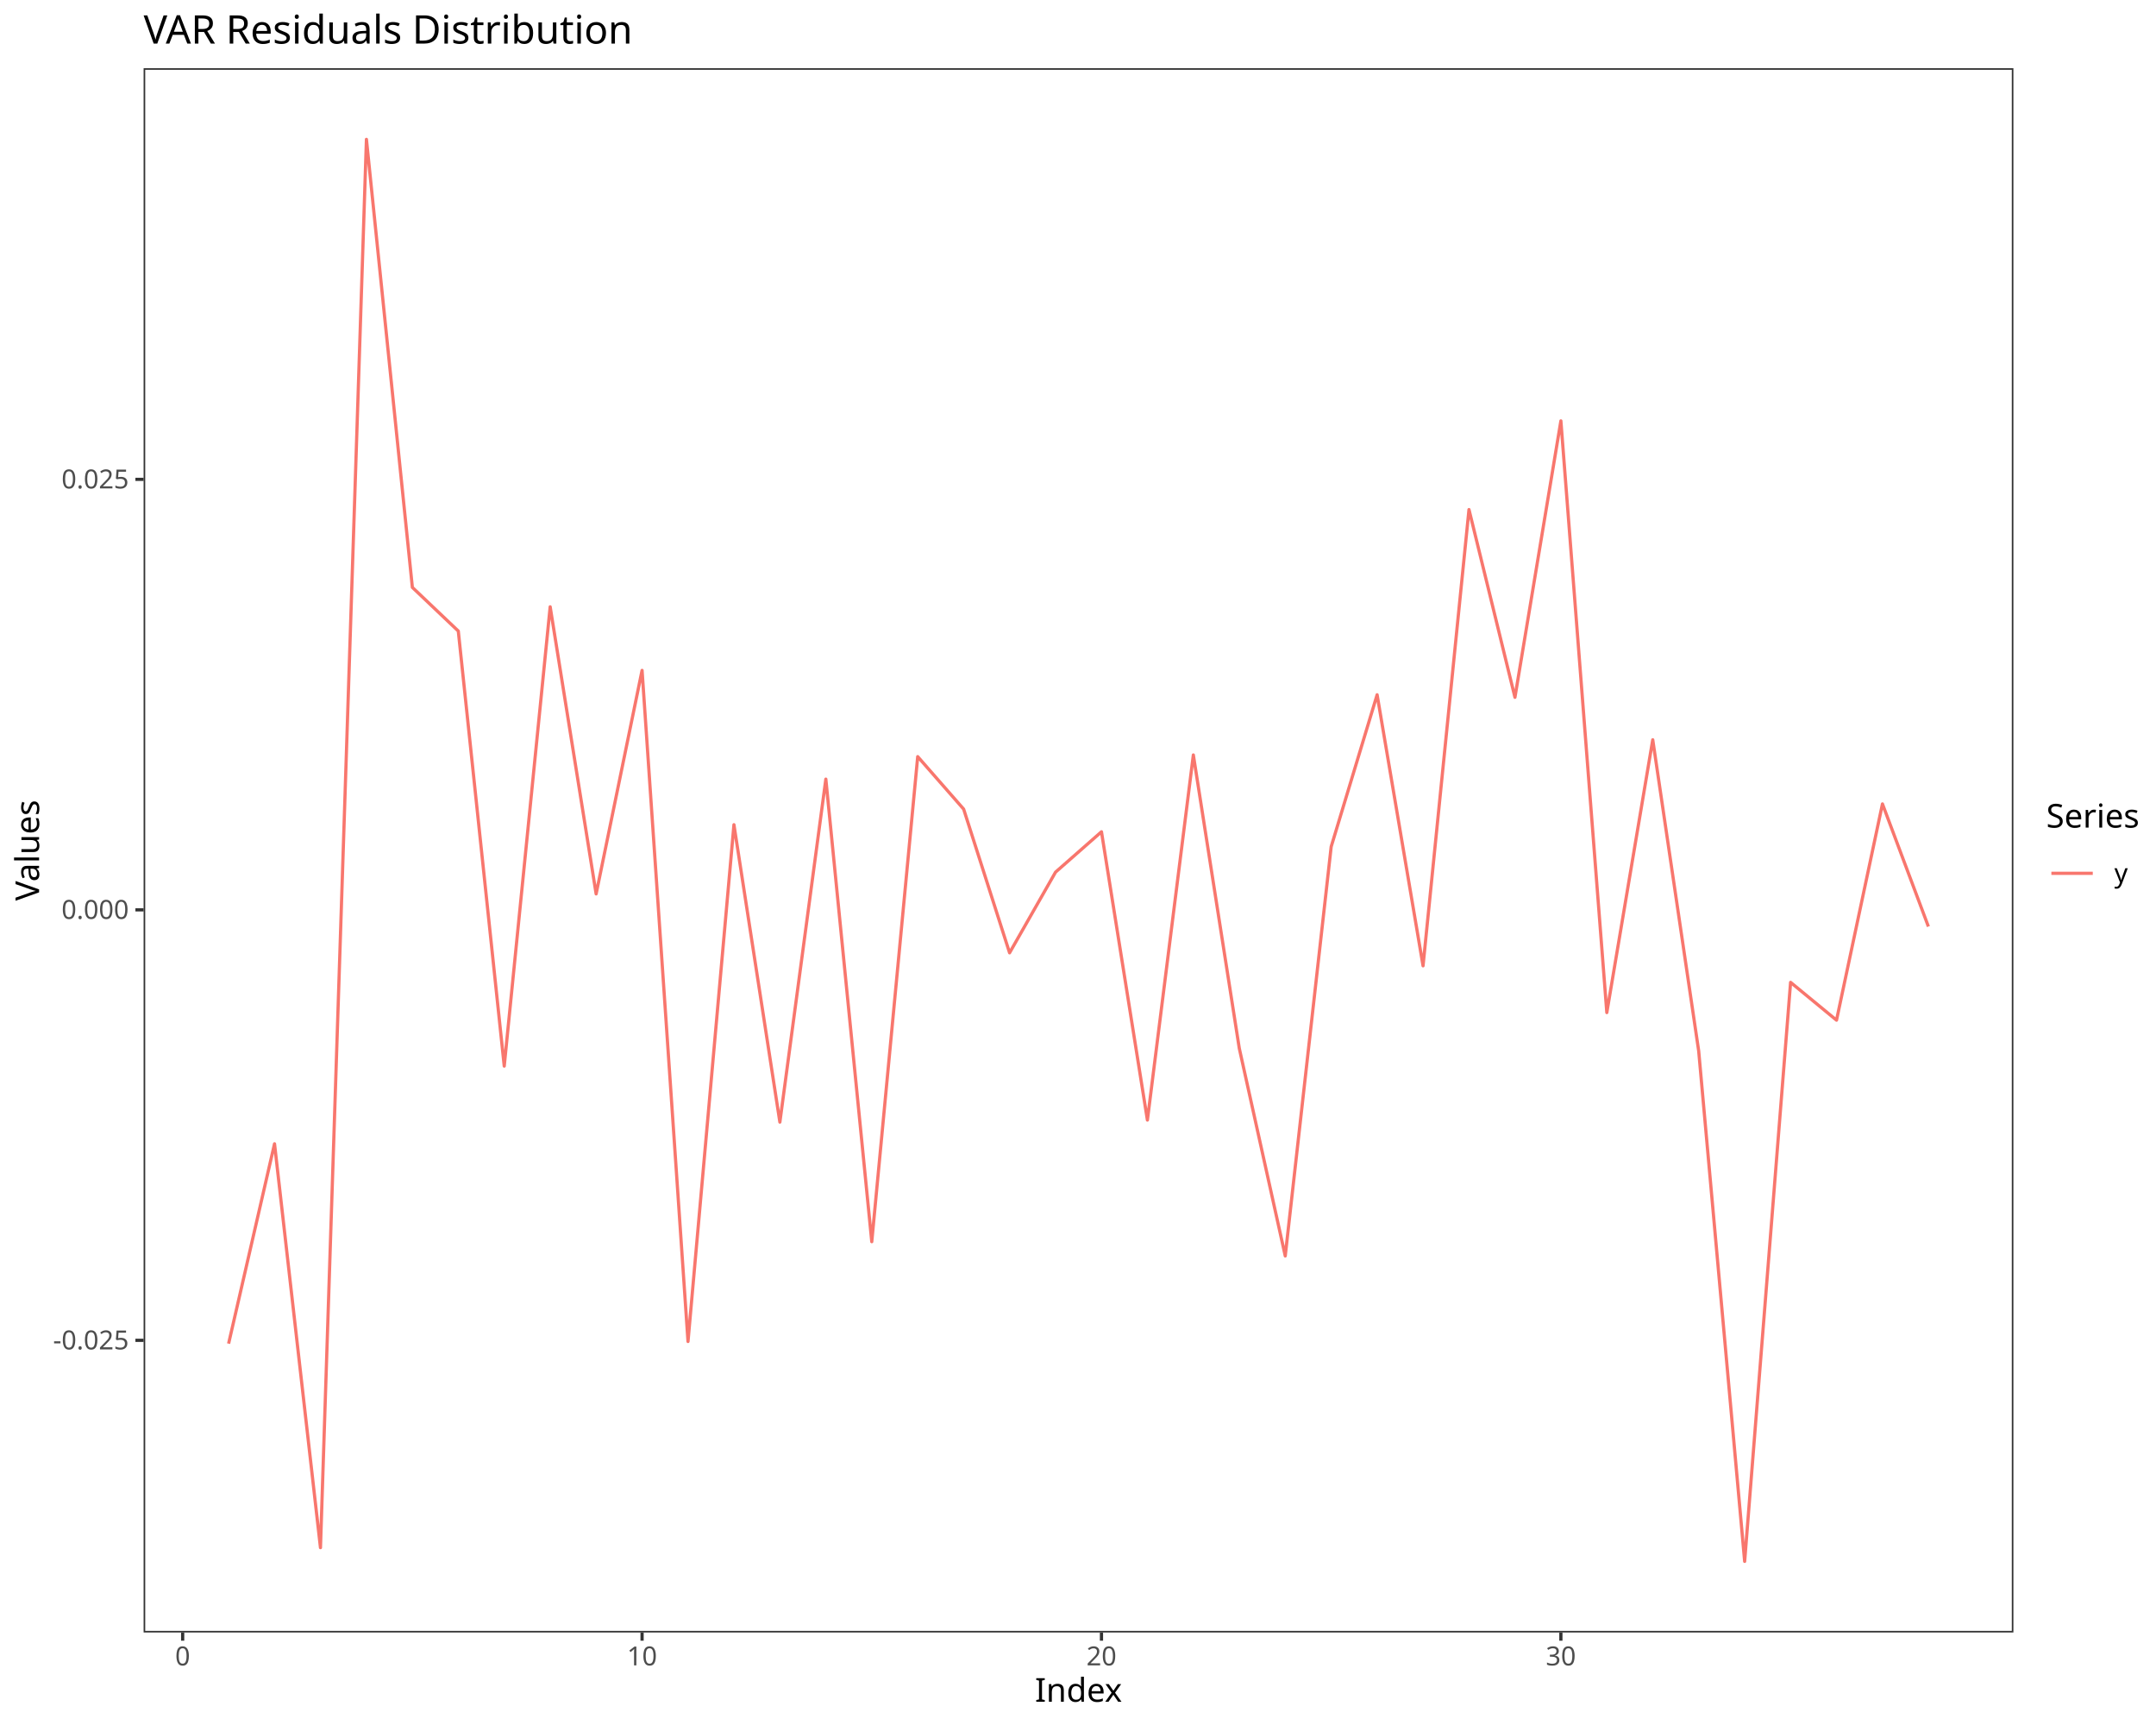
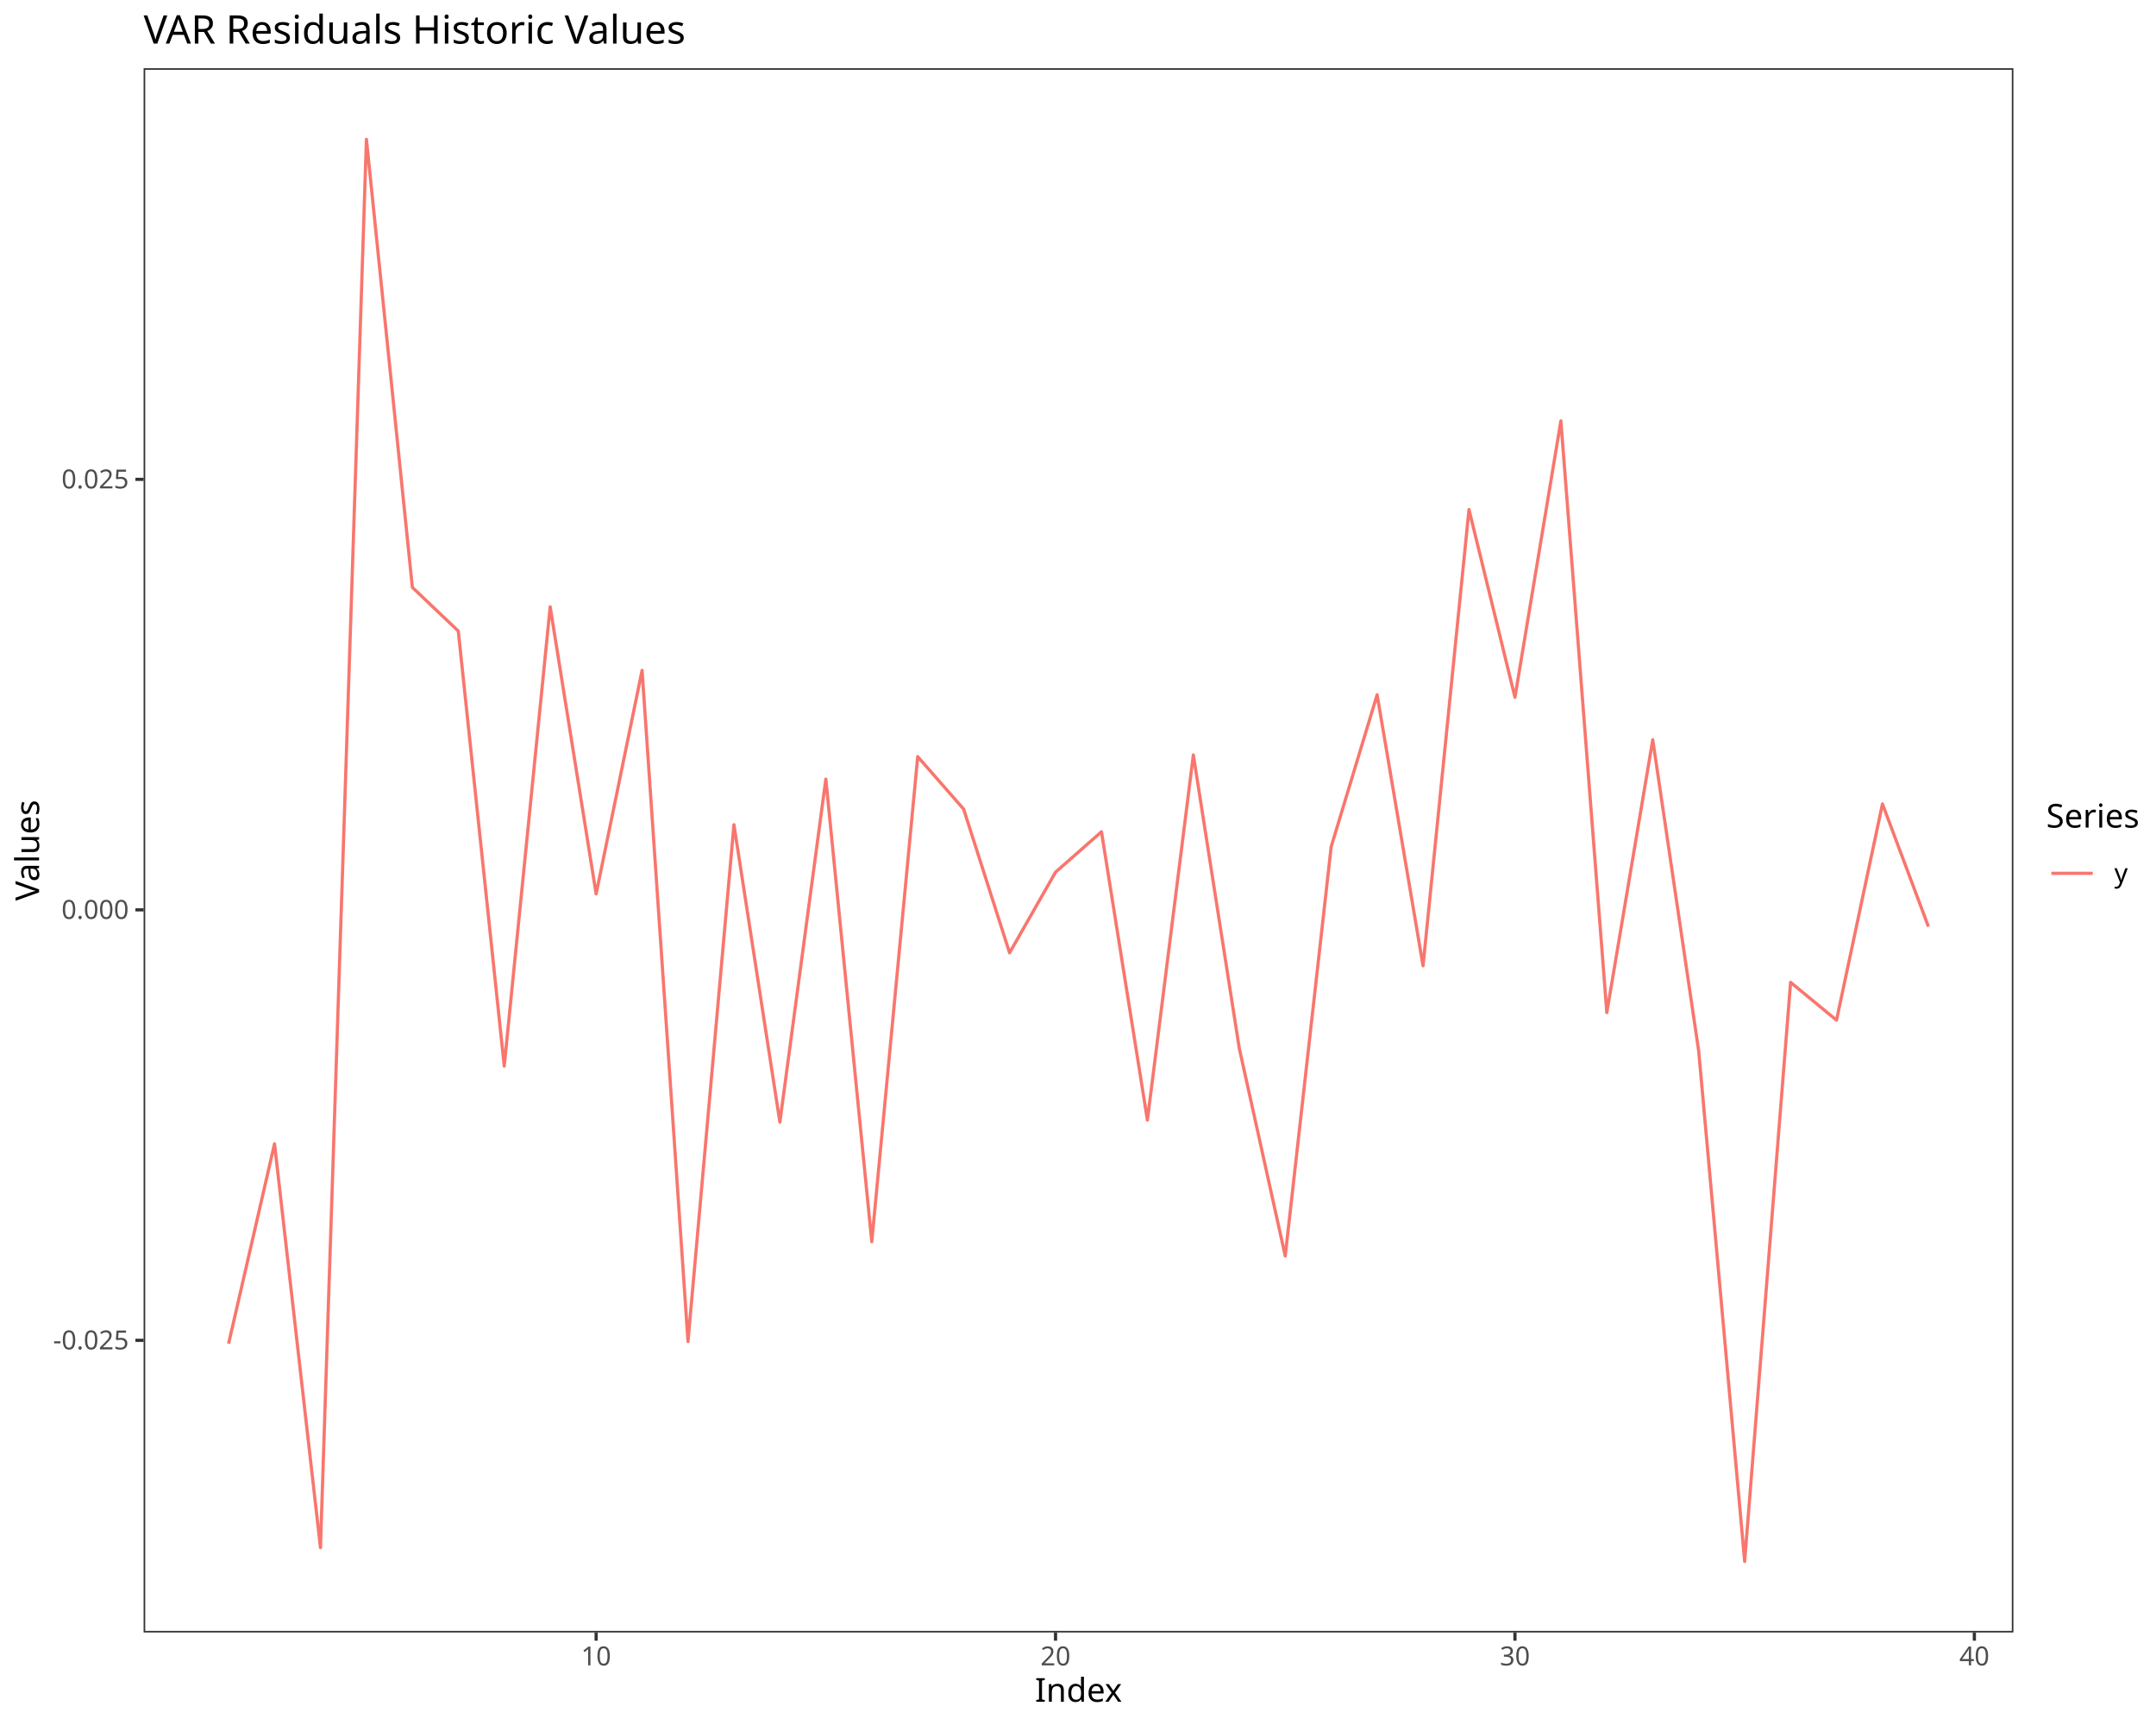
<svg xmlns="http://www.w3.org/2000/svg" class="svglite" data-engine-version="2.0" width="720.00pt" height="576.00pt" viewBox="0 0 720.00 576.00">
  <defs>
    <style type="text/css">
    .svglite line, .svglite polyline, .svglite polygon, .svglite path, .svglite rect, .svglite circle {
      fill: none;
      stroke: #000000;
      stroke-linecap: round;
      stroke-linejoin: round;
      stroke-miterlimit: 10.00;
    }
  </style>
  </defs>
  <rect width="100%" height="100%" style="stroke: none; fill: #FFFFFF;" />
  <defs>
    <clipPath id="cpMC4wMHw3MjAuMDB8MC4wMHw1NzYuMDA=">
      <rect x="0.00" y="0.00" width="720.00" height="576.00" />
    </clipPath>
  </defs>
  <g clip-path="url(#cpMC4wMHw3MjAuMDB8MC4wMHw1NzYuMDA=)">
    <rect x="0.00" y="0.00" width="720.00" height="576.00" style="stroke-width: 1.07; stroke: #FFFFFF; fill: #FFFFFF;" />
  </g>
  <defs>
    <clipPath id="cpNDcuOTZ8NjcyLjM4fDIyLjc4fDU0NS4xMQ==">
      <rect x="47.96" y="22.78" width="624.42" height="522.33" />
    </clipPath>
  </defs>
  <g clip-path="url(#cpNDcuOTZ8NjcyLjM4fDIyLjc4fDU0NS4xMQ==)">
    <rect x="47.96" y="22.78" width="624.42" height="522.33" style="stroke-width: 1.07; stroke: none; fill: #FFFFFF;" />
    <polyline points="76.34,448.66 91.68,381.93 107.02,516.78 122.37,46.53 137.71,196.14 153.05,210.72 168.39,355.98 183.73,202.62 199.08,298.49 214.42,223.85 229.76,447.94 245.10,275.38 260.44,374.69 275.79,260.16 291.13,414.62 306.47,252.65 321.81,270.17 337.15,318.16 352.50,291.22 367.84,277.74 383.18,374.01 398.52,252.09 413.86,350.04 429.21,419.38 444.55,282.72 459.89,231.99 475.23,322.50 490.57,170.15 505.92,232.84 521.26,140.54 536.60,338.11 551.94,247.02 567.28,350.93 582.63,521.37 597.97,328.02 613.31,340.65 628.65,268.44 643.99,309.39 " style="stroke-width: 1.07; stroke: #F8766D; stroke-linecap: butt;" />
    <rect x="47.96" y="22.78" width="624.42" height="522.33" style="stroke-width: 1.07; stroke: #333333;" />
  </g>
  <g clip-path="url(#cpMC4wMHw3MjAuMDB8MC4wMHw1NzYuMDA=)">
    <text x="43.03" y="450.58" text-anchor="end" style="font-size: 8.80px; fill: #4D4D4D; font-family: sans;" textLength="24.95px" lengthAdjust="spacingAndGlyphs">-0.025</text>
    <text x="43.03" y="306.83" text-anchor="end" style="font-size: 8.80px; fill: #4D4D4D; font-family: sans;" textLength="22.02px" lengthAdjust="spacingAndGlyphs">0.000</text>
    <text x="43.03" y="163.09" text-anchor="end" style="font-size: 8.80px; fill: #4D4D4D; font-family: sans;" textLength="22.02px" lengthAdjust="spacingAndGlyphs">0.025</text>
    <polyline points="45.22,447.55 47.96,447.55 " style="stroke-width: 1.07; stroke: #333333; stroke-linecap: butt;" />
    <polyline points="45.22,303.81 47.96,303.81 " style="stroke-width: 1.07; stroke: #333333; stroke-linecap: butt;" />
    <polyline points="45.22,160.06 47.96,160.06 " style="stroke-width: 1.07; stroke: #333333; stroke-linecap: butt;" />
-     <polyline points="61.00,547.85 61.00,545.11 " style="stroke-width: 1.07; stroke: #333333; stroke-linecap: butt;" />
-     <polyline points="214.42,547.85 214.42,545.11 " style="stroke-width: 1.07; stroke: #333333; stroke-linecap: butt;" />
-     <polyline points="367.84,547.85 367.84,545.11 " style="stroke-width: 1.07; stroke: #333333; stroke-linecap: butt;" />
-     <polyline points="521.26,547.85 521.26,545.11 " style="stroke-width: 1.07; stroke: #333333; stroke-linecap: butt;" />
-     <text x="61.00" y="556.10" text-anchor="middle" style="font-size: 8.80px; fill: #4D4D4D; font-family: sans;" textLength="4.89px" lengthAdjust="spacingAndGlyphs">0</text>
-     <text x="214.42" y="556.10" text-anchor="middle" style="font-size: 8.80px; fill: #4D4D4D; font-family: sans;" textLength="9.79px" lengthAdjust="spacingAndGlyphs">10</text>
-     <text x="367.84" y="556.10" text-anchor="middle" style="font-size: 8.80px; fill: #4D4D4D; font-family: sans;" textLength="9.79px" lengthAdjust="spacingAndGlyphs">20</text>
-     <text x="521.26" y="556.10" text-anchor="middle" style="font-size: 8.80px; fill: #4D4D4D; font-family: sans;" textLength="9.79px" lengthAdjust="spacingAndGlyphs">30</text>
+     <polyline points="199.08,547.85 199.08,545.11 " style="stroke-width: 1.07; stroke: #333333; stroke-linecap: butt;" />
+     <polyline points="352.50,547.85 352.50,545.11 " style="stroke-width: 1.07; stroke: #333333; stroke-linecap: butt;" />
+     <polyline points="505.92,547.85 505.92,545.11 " style="stroke-width: 1.07; stroke: #333333; stroke-linecap: butt;" />
+     <polyline points="659.34,547.85 659.34,545.11 " style="stroke-width: 1.07; stroke: #333333; stroke-linecap: butt;" />
+     <text x="199.08" y="556.10" text-anchor="middle" style="font-size: 8.80px; fill: #4D4D4D; font-family: sans;" textLength="9.79px" lengthAdjust="spacingAndGlyphs">10</text>
+     <text x="352.50" y="556.10" text-anchor="middle" style="font-size: 8.80px; fill: #4D4D4D; font-family: sans;" textLength="9.79px" lengthAdjust="spacingAndGlyphs">20</text>
+     <text x="505.92" y="556.10" text-anchor="middle" style="font-size: 8.80px; fill: #4D4D4D; font-family: sans;" textLength="9.79px" lengthAdjust="spacingAndGlyphs">30</text>
+     <text x="659.34" y="556.10" text-anchor="middle" style="font-size: 8.80px; fill: #4D4D4D; font-family: sans;" textLength="9.79px" lengthAdjust="spacingAndGlyphs">40</text>
    <text x="360.17" y="568.24" text-anchor="middle" style="font-size: 11.00px; font-family: sans;" textLength="26.91px" lengthAdjust="spacingAndGlyphs">Index</text>
    <text transform="translate(13.05,283.95) rotate(-90)" text-anchor="middle" style="font-size: 11.00px; font-family: sans;" textLength="33.64px" lengthAdjust="spacingAndGlyphs">Values</text>
    <rect x="683.34" y="267.64" width="31.18" height="32.61" style="stroke-width: 1.07; stroke: none; fill: #FFFFFF;" />
    <text x="683.34" y="276.35" style="font-size: 11.00px; font-family: sans;" textLength="31.19px" lengthAdjust="spacingAndGlyphs">Series</text>
    <rect x="683.34" y="282.97" width="17.28" height="17.28" style="stroke-width: 1.07; stroke: none; fill: #FFFFFF;" />
    <line x1="685.06" y1="291.61" x2="698.89" y2="291.61" style="stroke-width: 1.07; stroke: #F8766D; stroke-linecap: butt;" />
    <text x="706.09" y="294.64" style="font-size: 8.80px; font-family: sans;" textLength="4.40px" lengthAdjust="spacingAndGlyphs">y</text>
-     <text x="47.96" y="14.56" style="font-size: 13.20px; font-family: sans;" textLength="158.49px" lengthAdjust="spacingAndGlyphs">VAR Residuals Distribution</text>
+     <text x="47.96" y="14.56" style="font-size: 13.20px; font-family: sans;" textLength="180.50px" lengthAdjust="spacingAndGlyphs">VAR Residuals Historic Values</text>
  </g>
</svg>
